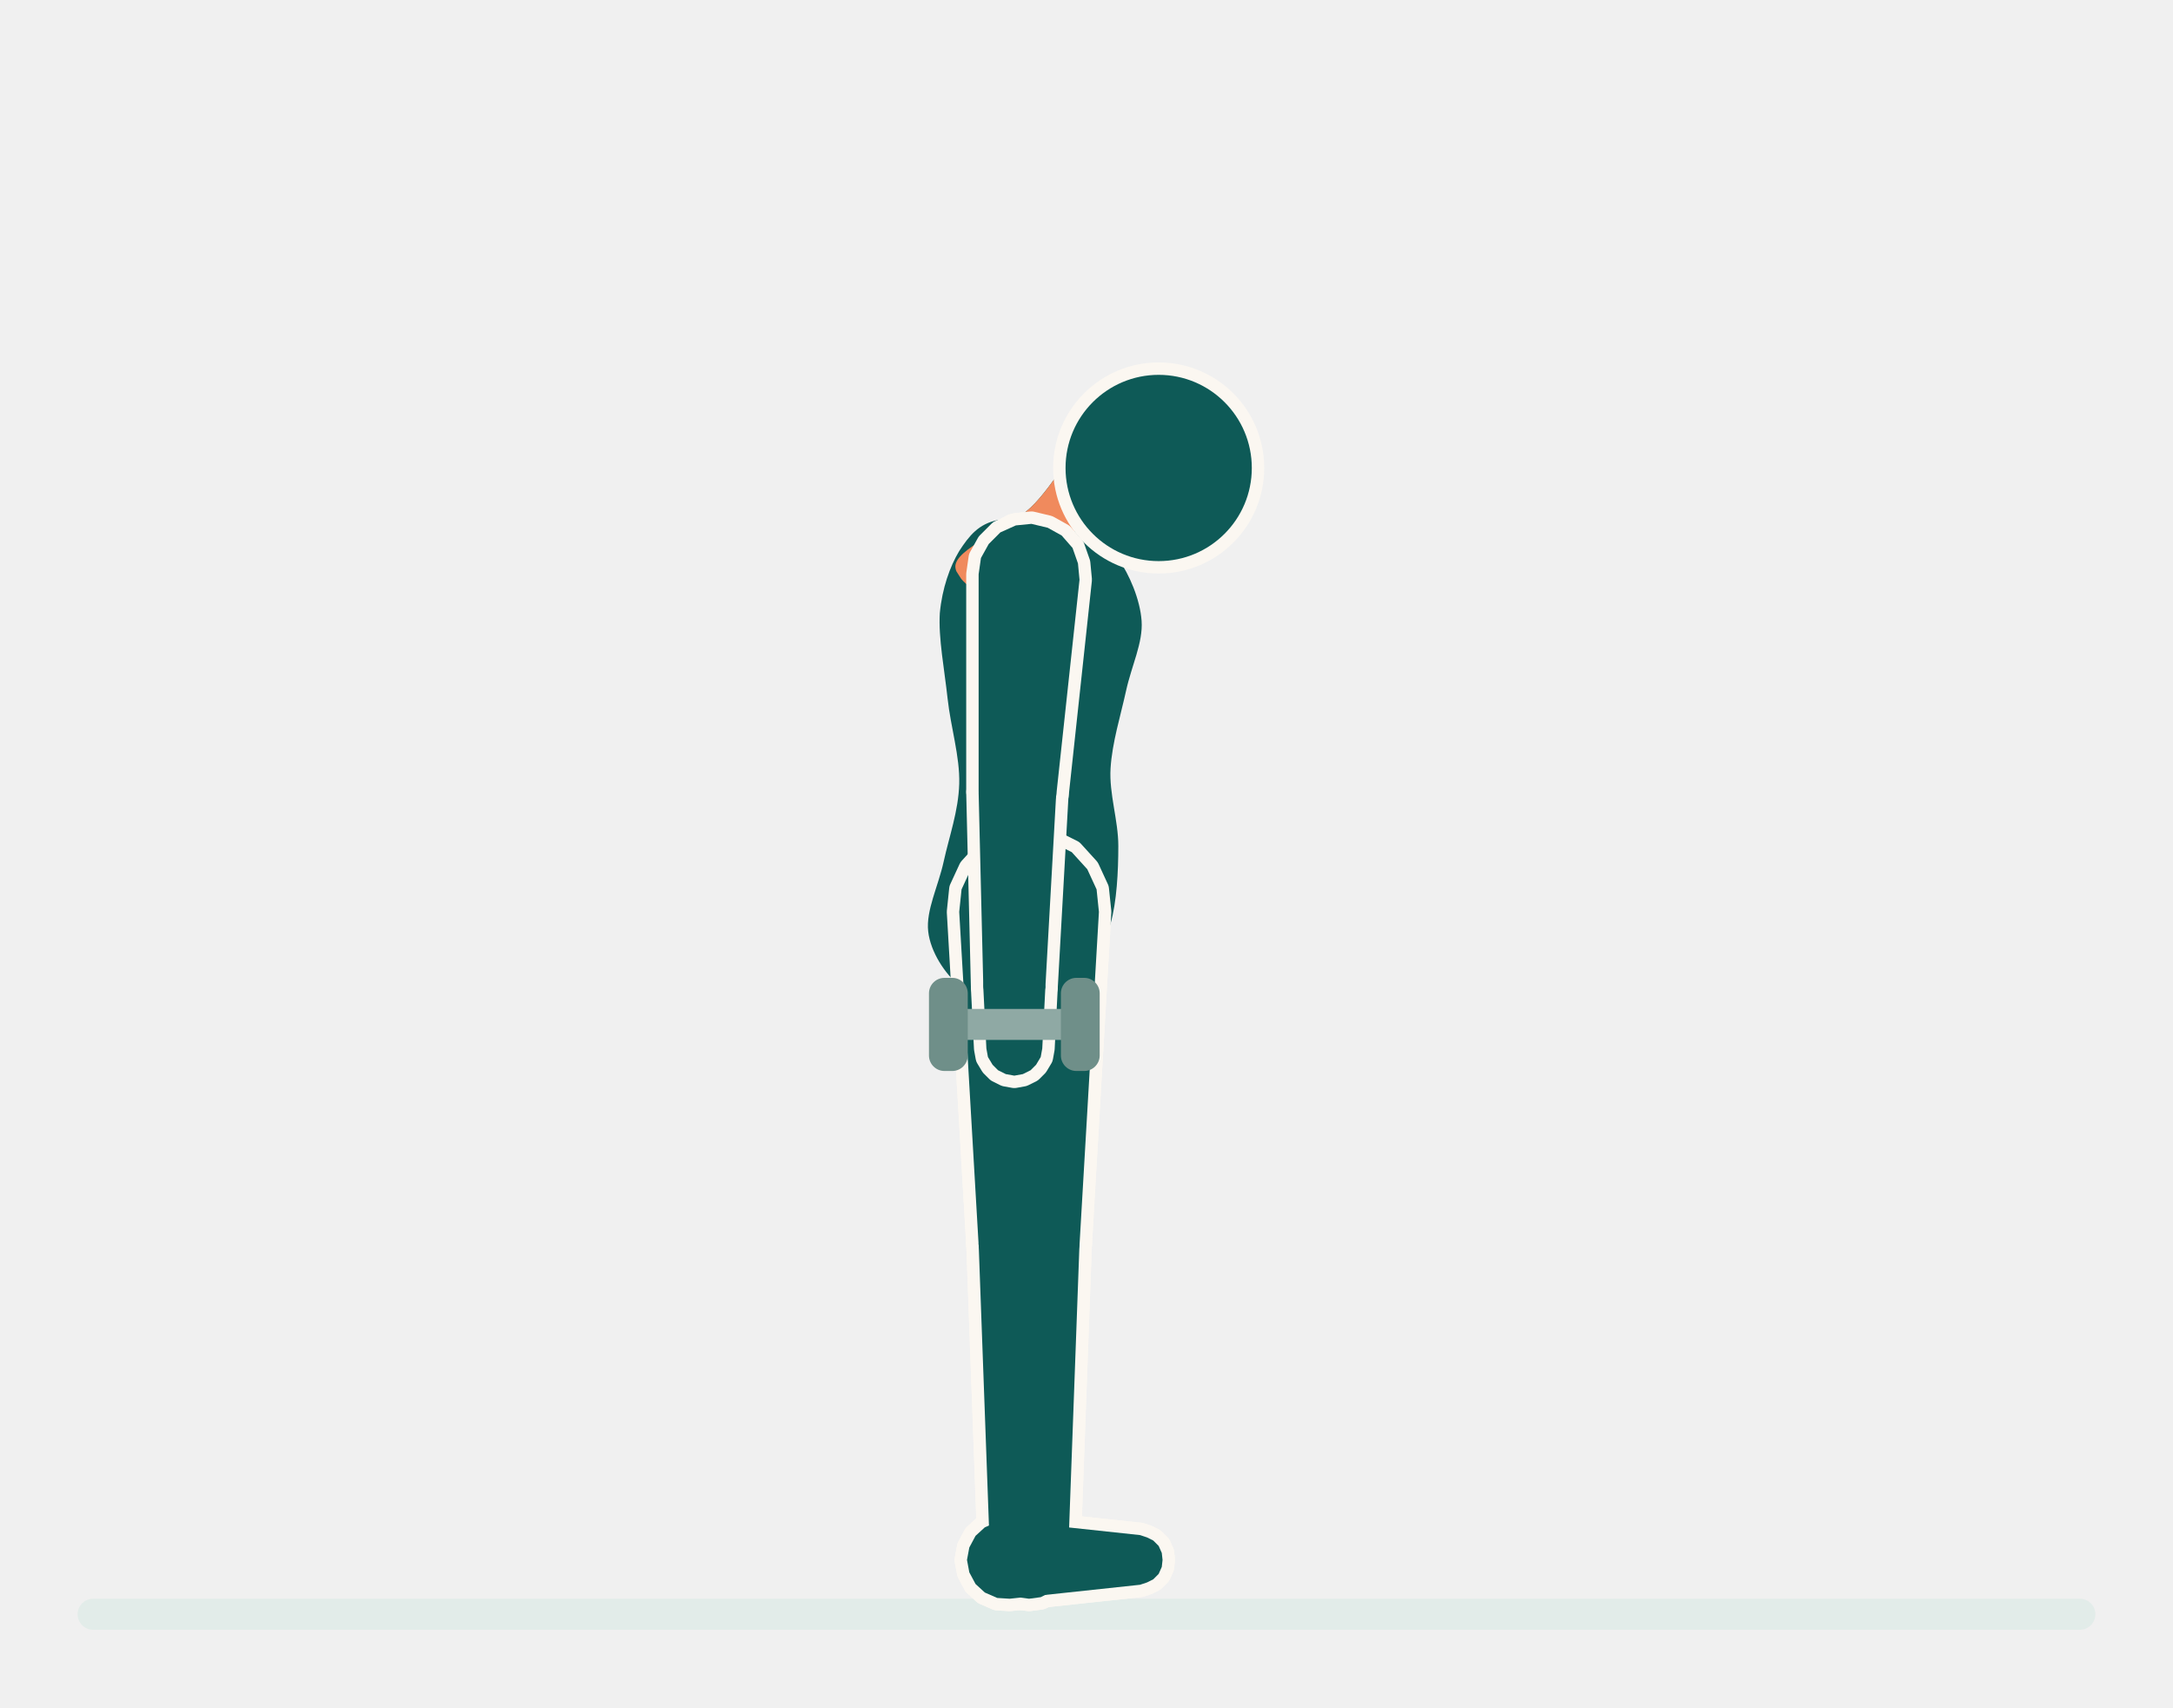
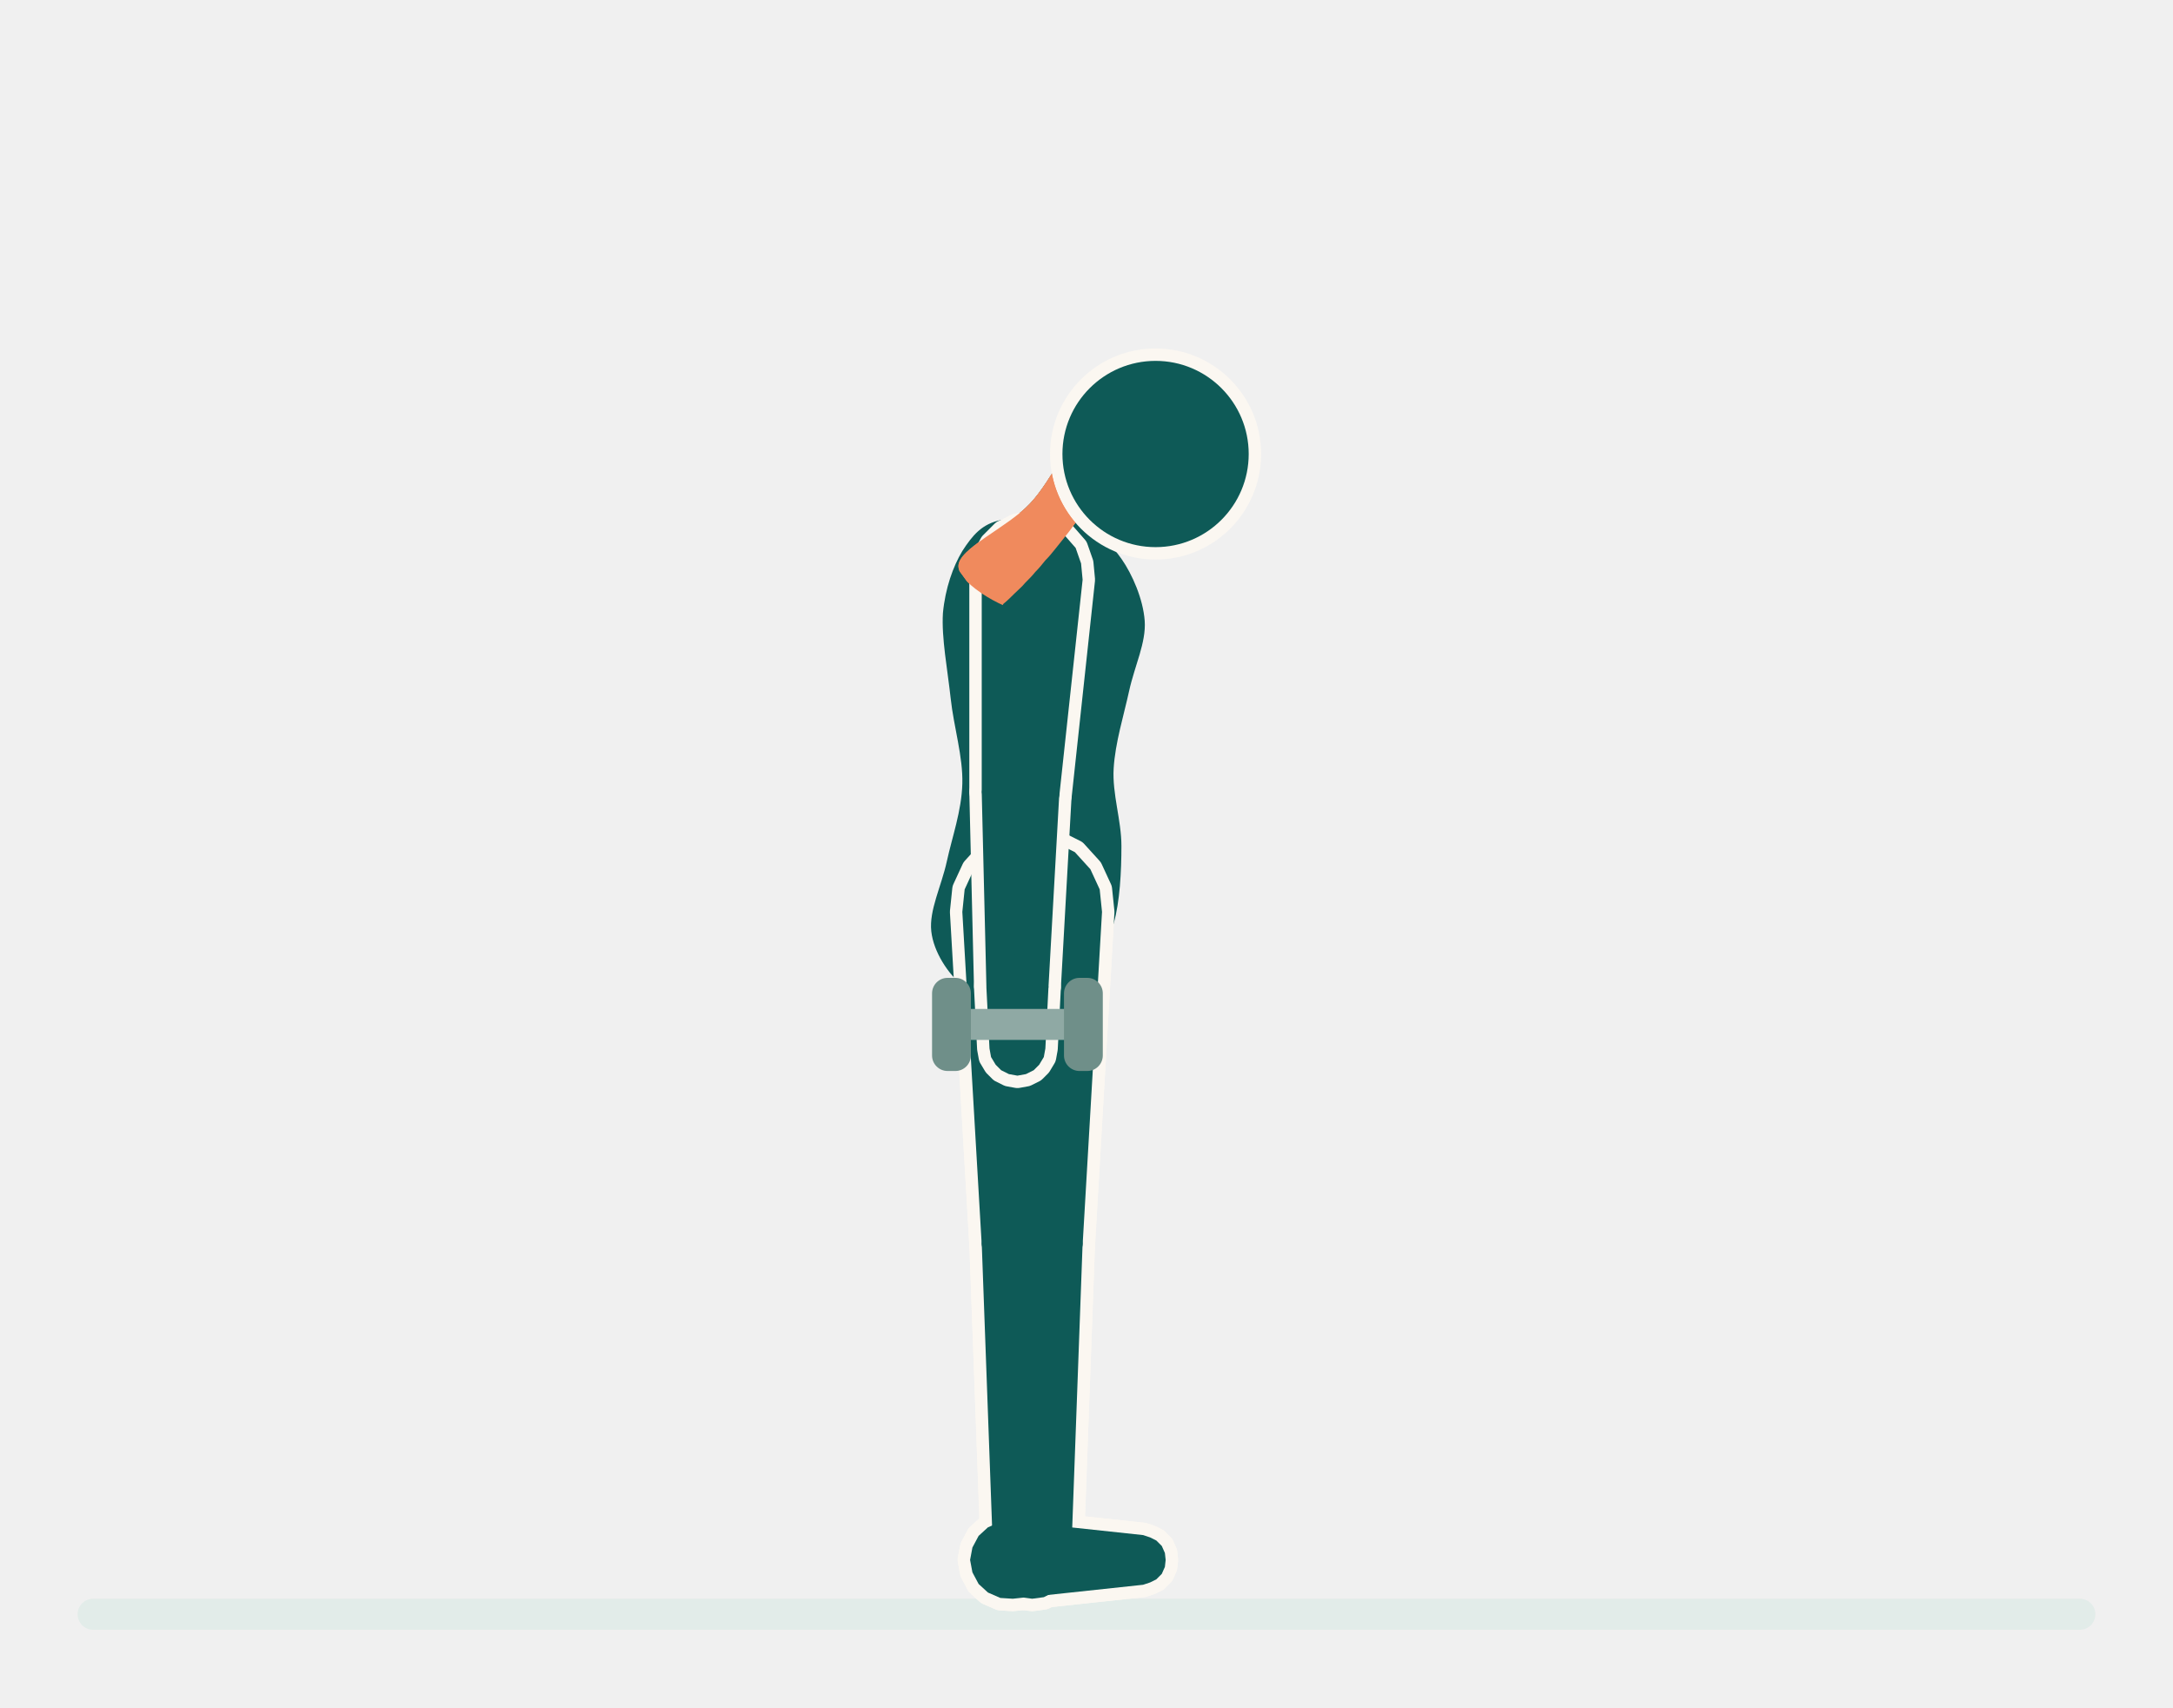
- <svg xmlns="http://www.w3.org/2000/svg" viewBox="-132.6 -117 280 220" width="280" height="220">
+ <svg xmlns="http://www.w3.org/2000/svg" viewBox="-133 -117 280 220" width="280" height="220">
  <defs>
    <clipPath id="ej-088-torso">
      <path d="M6 -49C8.6 -48.2 10.1 -47 11.5 -45C12.9 -43 14.3 -39.8 14.5 -37C14.7 -34.2 13.2 -31.2 12.5 -28C11.8 -24.8 10.7 -21.3 10.5 -18C10.3 -14.7 11.5 -11.3 11.5 -8C11.5 -4.7 11.3 -0.8 10.5 2C9.7 4.8 8.6 7.3 6.5 9C4.4 10.7 0.6 11.8 -2 12C-4.6 12.2 -7.2 11.5 -9 10C-10.8 8.5 -12.7 5.7 -13 3C-13.3 0.3 -11.7 -2.8 -11 -6C-10.3 -9.2 -9.1 -12.5 -9 -16C-8.9 -19.5 -10.1 -23.3 -10.5 -27C-10.9 -30.7 -11.7 -34.8 -11.5 -38C-11.2 -41.2 -10.2 -44 -9 -46C-7.7 -48 -6.5 -49.5 -4 -50C-1.5 -50.5 3.4 -49.8 6 -49Z" />
    </clipPath>
    <clipPath id="ej-088-cuello">
-       <path d="M0 -38C-3.1 -38 -9.5 -41.7 -9.5 -44C-9.5 -46.3 -2.9 -48.7 0.2 -51.6C3.3 -54.5 6.2 -60.5 9 -61.4C11.7 -62.3 15.8 -59 16.7 -56.7C17.6 -54.5 15.3 -49.6 14.4 -48C13.5 -46.4 12.1 -47.8 11.2 -47.1C10.3 -46.5 10.9 -45.5 9 -44C7.1 -42.5 3.1 -38 0 -38Z" />
+       <path d="M0 -38C-3.1 -38 -9.4 -41.7 -9.5 -44C-9.6 -46.3 -3.2 -49 -0.3 -52.1C2.6 -55.1 5 -61.2 7.7 -62.3C10.4 -63.3 14.8 -60.6 15.9 -58.5C17 -56.3 15.3 -51.3 14.5 -49.6C13.7 -47.8 12.1 -48.8 11.2 -47.8C10.3 -46.9 10.9 -45.6 9 -44C7.1 -42.4 3.1 -38 0 -38Z" />
    </clipPath>
  </defs>
-   <line x1="-120.6" y1="91" x2="135.4" y2="91" stroke="#E2ECE9" stroke-width="4" stroke-linecap="round" />
+   <line x1="-121" y1="91" x2="135" y2="91" stroke="#E2ECE9" stroke-width="4" stroke-linecap="round" />
  <g>
    <path d="M5 -14.7L4.7 -13.3L3.9 -11.9L2.9 -10.9L1.5 -10.2L0 -10L-1.5 -10.2L-2.9 -10.9L-3.9 -11.9L-4.7 -13.3L-5 -14.7L-6.5 -42.7L-6.3 -44.7L-5.4 -46.6L-3.9 -48.2L-2.1 -49.2L0 -49.5L2.1 -49.2L3.9 -48.2L5.4 -46.6L6.3 -44.7L6.5 -42.7Z" fill="#FBF7F1" stroke="#FBF7F1" stroke-width="3.2" stroke-linejoin="round" />
    <path d="M4 10.2L3.8 11.4L3.2 12.4L2.3 13.3L1.2 13.8L0 14L-1.2 13.8L-2.3 13.3L-3.2 12.4L-3.8 11.4L-4 10.2L-5 -14.8L-4.8 -16.4L-4.1 -17.8L-3 -19L-1.6 -19.7L0 -20L1.6 -19.7L3 -19L4.1 -17.8L4.8 -16.4L5 -14.8Z" fill="#FBF7F1" stroke="#FBF7F1" stroke-width="3.2" stroke-linejoin="round" />
    <path d="M3.6 18.2L3.4 19.2L2.8 20.2L2.1 21L1.1 21.4L0 21.6L-1.1 21.4L-2.1 21L-2.8 20.2L-3.4 19.2L-3.6 18.2L-4 10.2L-3.9 8.9L-3.3 7.7L-2.4 6.8L-1.3 6.2L0 6L1.3 6.2L2.4 6.8L3.3 7.7L3.9 8.9L4 10.2Z" fill="#FBF7F1" stroke="#FBF7F1" stroke-width="3.2" stroke-linejoin="round" />
    <path d="M5 -14.7L4.7 -13.3L3.9 -11.9L2.9 -10.9L1.5 -10.2L0 -10L-1.5 -10.2L-2.9 -10.9L-3.9 -11.9L-4.7 -13.3L-5 -14.7L-6.5 -42.7L-6.3 -44.7L-5.4 -46.6L-3.9 -48.2L-2.1 -49.2L0 -49.5L2.1 -49.2L3.9 -48.2L5.4 -46.6L6.3 -44.7L6.5 -42.7Z" fill="#5F9E98" />
    <path d="M4 10.2L3.8 11.4L3.2 12.4L2.3 13.3L1.2 13.8L0 14L-1.2 13.8L-2.3 13.3L-3.2 12.4L-3.8 11.4L-4 10.2L-5 -14.8L-4.8 -16.4L-4.1 -17.8L-3 -19L-1.6 -19.7L0 -20L1.6 -19.7L3 -19L4.1 -17.8L4.8 -16.4L5 -14.8Z" fill="#5F9E98" />
    <path d="M3.6 18.2L3.4 19.2L2.8 20.2L2.1 21L1.1 21.4L0 21.6L-1.1 21.4L-2.1 21L-2.8 20.2L-3.4 19.2L-3.6 18.2L-4 10.2L-3.9 8.9L-3.3 7.7L-2.4 6.8L-1.3 6.2L0 6L1.3 6.2L2.4 6.8L3.3 7.7L3.9 8.9L4 10.2Z" fill="#5F9E98" />
  </g>
  <g>
    <path d="M6.5 43.4L6.1 45.3L5.1 47L3.7 48.3L1.9 49.2L0 49.5L-1.9 49.2L-3.7 48.3L-5.1 47L-6.1 45.3L-6.5 43.4L-9 0.5L-8.7 -2.4L-7.5 -5L-5.5 -7.2L-2.9 -8.5L0 -9L2.9 -8.5L5.5 -7.2L7.5 -5L8.7 -2.4L9 0.5Z" fill="#FBF7F1" stroke="#FBF7F1" stroke-width="3.2" stroke-linejoin="round" />
    <path d="M5 84.2L4.7 85.7L4 87L2.9 88.1L1.5 88.8L0 89L-1.5 88.8L-2.9 88.1L-4 87L-4.7 85.7L-5 84.2L-6.5 43.2L-6.2 41.2L-5.3 39.3L-3.9 37.8L-2.1 36.8L0 36.5L2.1 36.8L3.9 37.8L5.3 39.3L6.2 41.2L6.5 43.2Z" fill="#FBF7F1" stroke="#FBF7F1" stroke-width="3.2" stroke-linejoin="round" />
    <path d="M14.3 80.8L15.2 81.1L16 81.5L16.7 82.2L17.1 83.1L17.2 84L17.1 84.9L16.7 85.8L16 86.5L15.2 86.9L14.3 87.2L-2.5 89L-4.1 88.9L-5.7 88.2L-6.9 87.1L-7.7 85.6L-8 84L-7.7 82.4L-6.9 80.9L-5.7 79.8L-4.1 79.1L-2.5 79Z" fill="#FBF7F1" stroke="#FBF7F1" stroke-width="3.2" stroke-linejoin="round" />
    <path d="M6.5 43.4L6.1 45.3L5.1 47L3.7 48.3L1.9 49.2L0 49.5L-1.9 49.2L-3.7 48.3L-5.1 47L-6.1 45.3L-6.5 43.4L-9 0.5L-8.7 -2.4L-7.5 -5L-5.5 -7.2L-2.9 -8.5L0 -9L2.9 -8.5L5.5 -7.2L7.5 -5L8.7 -2.4L9 0.5Z" fill="#5F9E98" />
    <path d="M5 84.2L4.7 85.7L4 87L2.9 88.1L1.5 88.8L0 89L-1.5 88.8L-2.9 88.1L-4 87L-4.7 85.7L-5 84.2L-6.5 43.2L-6.2 41.2L-5.3 39.3L-3.9 37.8L-2.1 36.8L0 36.5L2.1 36.8L3.9 37.8L5.3 39.3L6.2 41.2L6.5 43.2Z" fill="#5F9E98" />
    <path d="M14.3 80.8L15.2 81.1L16 81.5L16.7 82.2L17.1 83.1L17.2 84L17.1 84.9L16.7 85.8L16 86.5L15.2 86.9L14.3 87.2L-2.5 89L-4.1 88.9L-5.7 88.2L-6.9 87.1L-7.7 85.6L-8 84L-7.7 82.4L-6.9 80.9L-5.7 79.8L-4.1 79.1L-2.5 79Z" fill="#5F9E98" />
  </g>
  <path d="M6 -49C8.6 -48.2 10.1 -47 11.5 -45C12.9 -43 14.3 -39.8 14.5 -37C14.7 -34.2 13.2 -31.2 12.5 -28C11.8 -24.8 10.7 -21.3 10.5 -18C10.3 -14.7 11.5 -11.3 11.5 -8C11.5 -4.7 11.3 -0.8 10.5 2C9.7 4.8 8.6 7.3 6.5 9C4.4 10.7 0.6 11.8 -2 12C-4.6 12.2 -7.2 11.5 -9 10C-10.8 8.5 -12.7 5.7 -13 3C-13.3 0.3 -11.7 -2.8 -11 -6C-10.3 -9.2 -9.1 -12.5 -9 -16C-8.9 -19.5 -10.1 -23.3 -10.5 -27C-10.9 -30.7 -11.7 -34.8 -11.5 -38C-11.2 -41.2 -10.2 -44 -9 -46C-7.7 -48 -6.5 -49.5 -4 -50C-1.5 -50.5 3.4 -49.8 6 -49Z" fill="#0E5A57" />
-   <path d="M0 -38C-3.1 -38 -9.5 -41.7 -9.5 -44C-9.5 -46.3 -2.9 -48.7 0.2 -51.6C3.3 -54.5 6.2 -60.5 9 -61.4C11.7 -62.3 15.8 -59 16.7 -56.7C17.6 -54.5 15.3 -49.6 14.4 -48C13.5 -46.4 12.1 -47.8 11.2 -47.1C10.3 -46.5 10.9 -45.5 9 -44C7.1 -42.5 3.1 -38 0 -38Z" fill="#0E5A57" />
-   <path d="M-5.5 -37.7C-3.9 -35.8 -4.4 -38.5 -4 -38.9C-3.5 -39.3 -3 -39.7 -2.5 -40.1C-2 -40.6 -1.5 -41 -1 -41.4C-0.5 -41.9 -0.1 -42.3 0.4 -42.8C0.9 -43.2 1.3 -43.7 1.8 -44.2C2.2 -44.6 2.7 -45.1 3.1 -45.6C3.6 -46.1 4 -46.5 4.5 -47C4.9 -47.5 5.3 -48 5.8 -48.5C6.2 -49 6.6 -49.6 7 -50.1C7.5 -50.6 7.9 -51.1 8.3 -51.7C8.7 -52.2 9.1 -52.7 9.5 -53.3C9.9 -53.8 10.3 -54.4 10.7 -54.9C11.1 -55.5 11.5 -56.1 11.8 -56.6C12.2 -57.2 14.1 -57.1 13 -58.4C11.8 -59.7 6.6 -63.6 5 -64.4C3.5 -65.2 4.2 -63.5 3.7 -63.1C3.3 -62.7 2.9 -62.2 2.5 -61.8C2 -61.4 1.6 -61 1.2 -60.6C0.7 -60.2 0.3 -59.8 -0.1 -59.4C-0.6 -59 -1 -58.6 -1.4 -58.2C-1.9 -57.9 -2.3 -57.5 -2.8 -57.2C-3.2 -56.8 -3.6 -56.5 -4.1 -56.1C-4.5 -55.8 -5 -55.5 -5.4 -55.2C-5.9 -54.8 -6.3 -54.5 -6.8 -54.2C-7.2 -53.9 -7.7 -53.6 -8.1 -53.3C-8.6 -53.1 -9 -52.8 -9.5 -52.5C-9.9 -52.3 -10.4 -52 -10.8 -51.7C-11.3 -51.5 -11.7 -51.2 -12.2 -51C-12.6 -50.8 -14.7 -52.5 -13.5 -50.3C-12.4 -48.1 -7.1 -39.6 -5.5 -37.7Z" fill="#F08A5D" clip-path="url(#ej-088-cuello)" />
-   <circle cx="16.7" cy="-56.7" r="12" fill="#0E5A57" stroke="#FBF7F1" stroke-width="3.2" paint-order="stroke" />
+   <path d="M0 -38C-3.1 -38 -9.4 -41.7 -9.5 -44C-9.6 -46.3 -3.2 -49 -0.3 -52.1C2.6 -55.1 5 -61.2 7.7 -62.3C10.4 -63.3 14.8 -60.6 15.9 -58.5C17 -56.3 15.3 -51.3 14.5 -49.6C13.7 -47.8 12.1 -48.8 11.2 -47.8C10.3 -46.9 10.9 -45.6 9 -44C7.1 -42.4 3.1 -38 0 -38Z" fill="#0E5A57" />
+   <path d="M-5.1 -37.9C-3.4 -36.1 -4.1 -38.8 -3.7 -39.2C-3.2 -39.6 -2.7 -40.1 -2.3 -40.5C-1.8 -41 -1.3 -41.4 -0.9 -41.9C-0.4 -42.4 0 -42.8 0.4 -43.3C0.9 -43.8 1.3 -44.3 1.7 -44.8C2.2 -45.3 2.6 -45.8 3 -46.3C3.4 -46.8 3.8 -47.3 4.2 -47.8C4.6 -48.3 5 -48.8 5.4 -49.4C5.8 -49.9 6.2 -50.4 6.6 -51C7 -51.5 7.3 -52 7.7 -52.6C8.1 -53.1 8.5 -53.7 8.8 -54.3C9.2 -54.8 9.5 -55.4 9.9 -56C10.2 -56.5 10.6 -57.1 10.9 -57.7C11.2 -58.3 13.1 -58.3 11.9 -59.5C10.7 -60.7 5.2 -64.4 3.6 -65.1C2 -65.7 2.8 -64.1 2.4 -63.7C2 -63.2 1.6 -62.8 1.2 -62.3C0.8 -61.9 0.4 -61.4 0 -61C-0.4 -60.6 -0.8 -60.2 -1.2 -59.8C-1.6 -59.4 -2 -59 -2.4 -58.6C-2.8 -58.2 -3.2 -57.8 -3.6 -57.5C-4 -57.1 -4.4 -56.7 -4.9 -56.4C-5.3 -56 -5.7 -55.7 -6.1 -55.3C-6.5 -55 -7 -54.7 -7.4 -54.3C-7.8 -54 -8.2 -53.7 -8.7 -53.4C-9.1 -53.1 -9.5 -52.8 -10 -52.5C-10.4 -52.2 -10.8 -51.9 -11.3 -51.6C-11.7 -51.4 -12.1 -51.1 -12.6 -50.8C-13 -50.6 -15.1 -52.2 -13.9 -50.1C-12.7 -47.9 -6.8 -39.7 -5.1 -37.9Z" fill="#F08A5D" clip-path="url(#ej-088-cuello)" />
+   <circle cx="15.9" cy="-58.5" r="12" fill="#0E5A57" stroke="#FBF7F1" stroke-width="3.2" paint-order="stroke" />
  <g>
    <path d="M6.5 43.4L6.1 45.3L5.1 47L3.7 48.3L1.9 49.2L0 49.5L-1.9 49.2L-3.7 48.3L-5.1 47L-6.1 45.3L-6.5 43.4L-9 0.5L-8.7 -2.4L-7.5 -5L-5.5 -7.2L-2.9 -8.5L0 -9L2.9 -8.5L5.5 -7.2L7.5 -5L8.7 -2.4L9 0.5Z" fill="#FBF7F1" stroke="#FBF7F1" stroke-width="3.2" stroke-linejoin="round" />
    <path d="M5 84.2L4.7 85.7L4 87L2.9 88.1L1.5 88.8L0 89L-1.5 88.8L-2.9 88.1L-4 87L-4.7 85.7L-5 84.2L-6.5 43.2L-6.2 41.2L-5.3 39.3L-3.9 37.8L-2.1 36.8L0 36.5L2.1 36.8L3.9 37.8L5.3 39.3L6.2 41.2L6.5 43.2Z" fill="#FBF7F1" stroke="#FBF7F1" stroke-width="3.2" stroke-linejoin="round" />
    <path d="M14.3 80.8L15.2 81.1L16 81.5L16.7 82.2L17.1 83.1L17.2 84L17.1 84.9L16.7 85.8L16 86.5L15.2 86.9L14.3 87.2L-2.5 89L-4.1 88.9L-5.7 88.2L-6.9 87.1L-7.7 85.6L-8 84L-7.7 82.4L-6.9 80.9L-5.7 79.8L-4.1 79.1L-2.5 79Z" fill="#FBF7F1" stroke="#FBF7F1" stroke-width="3.2" stroke-linejoin="round" />
    <path d="M6.5 43.4L6.1 45.3L5.1 47L3.7 48.3L1.9 49.2L0 49.5L-1.9 49.2L-3.7 48.3L-5.1 47L-6.1 45.3L-6.5 43.4L-9 0.5L-8.7 -2.4L-7.5 -5L-5.5 -7.2L-2.9 -8.5L0 -9L2.9 -8.5L5.5 -7.2L7.5 -5L8.7 -2.4L9 0.5Z" fill="#0E5A57" />
    <path d="M5 84.2L4.7 85.7L4 87L2.9 88.1L1.5 88.8L0 89L-1.5 88.8L-2.9 88.1L-4 87L-4.7 85.7L-5 84.2L-6.5 43.2L-6.2 41.2L-5.3 39.3L-3.9 37.8L-2.1 36.8L0 36.5L2.1 36.8L3.9 37.8L5.3 39.3L6.2 41.2L6.5 43.2Z" fill="#0E5A57" />
    <path d="M14.3 80.8L15.2 81.1L16 81.5L16.7 82.2L17.1 83.1L17.2 84L17.1 84.9L16.7 85.8L16 86.5L15.2 86.9L14.3 87.2L-2.5 89L-4.1 88.9L-5.7 88.2L-6.9 87.1L-7.7 85.6L-8 84L-7.7 82.4L-6.9 80.9L-5.7 79.8L-4.1 79.1L-2.5 79Z" fill="#0E5A57" />
  </g>
  <g>
    <path d="M3.5 -14.5L3.1 -13L2.3 -11.8L1.2 -10.8L-0.2 -10.2L-1.7 -10L-3.2 -10.4L-4.5 -11.1L-5.6 -12.2L-6.2 -13.5L-6.5 -15L-6.5 -43L-6.2 -45.1L-5.2 -46.9L-3.7 -48.4L-1.7 -49.3L0.3 -49.5L2.4 -49L4.2 -48L5.6 -46.4L6.3 -44.4L6.5 -42.3Z" fill="#FBF7F1" stroke="#FBF7F1" stroke-width="3.2" stroke-linejoin="round" />
    <path d="M2.1 10.2L1.8 11.4L1.2 12.4L0.3 13.3L-0.8 13.8L-2 14L-3.2 13.8L-4.3 13.2L-5.1 12.3L-5.7 11.2L-5.9 10L-6.5 -14.9L-6.2 -16.5L-5.5 -18L-4.4 -19.1L-3 -19.8L-1.4 -20L0.2 -19.8L1.6 -19L2.7 -17.8L3.4 -16.3L3.5 -14.8Z" fill="#FBF7F1" stroke="#FBF7F1" stroke-width="3.2" stroke-linejoin="round" />
    <path d="M1.7 18.1L1.5 19.2L0.9 20.2L0.2 20.9L-0.8 21.4L-1.9 21.6L-3 21.4L-4 20.9L-4.7 20.2L-5.3 19.2L-5.5 18.1L-5.9 10.2L-5.8 8.9L-5.2 7.7L-4.3 6.8L-3.2 6.2L-1.9 6L-0.6 6.2L0.5 6.8L1.4 7.7L1.9 8.9L2.1 10.2Z" fill="#FBF7F1" stroke="#FBF7F1" stroke-width="3.2" stroke-linejoin="round" />
    <path d="M3.5 -14.5L3.1 -13L2.3 -11.8L1.2 -10.8L-0.2 -10.2L-1.7 -10L-3.2 -10.4L-4.5 -11.1L-5.6 -12.2L-6.2 -13.5L-6.5 -15L-6.5 -43L-6.2 -45.1L-5.2 -46.9L-3.7 -48.4L-1.7 -49.3L0.3 -49.5L2.4 -49L4.2 -48L5.6 -46.4L6.3 -44.4L6.5 -42.3Z" fill="#0E5A57" />
    <path d="M2.1 10.2L1.8 11.4L1.2 12.4L0.3 13.3L-0.8 13.8L-2 14L-3.2 13.8L-4.3 13.2L-5.1 12.3L-5.7 11.2L-5.9 10L-6.5 -14.9L-6.2 -16.5L-5.5 -18L-4.4 -19.1L-3 -19.8L-1.4 -20L0.2 -19.8L1.6 -19L2.7 -17.8L3.4 -16.3L3.5 -14.8Z" fill="#0E5A57" />
    <path d="M1.7 18.1L1.5 19.2L0.9 20.2L0.2 20.9L-0.8 21.4L-1.9 21.6L-3 21.4L-4 20.9L-4.7 20.2L-5.3 19.2L-5.5 18.1L-5.9 10.2L-5.8 8.9L-5.2 7.7L-4.3 6.8L-3.2 6.2L-1.9 6L-0.6 6.2L0.5 6.8L1.4 7.7L1.9 8.9L2.1 10.2Z" fill="#0E5A57" />
  </g>
  <g transform="translate(-1.9 15) rotate(0)">
    <rect x="-9" y="-2" width="18" height="4" rx="2" fill="#8FA9A4" />
    <rect x="-11" y="-6" width="5" height="12" rx="2" fill="#6F8F89" />
    <rect x="6" y="-6" width="5" height="12" rx="2" fill="#6F8F89" />
  </g>
+   <clipPath id="lote-f-nuca-88">
+     <path d="M0 -38C-3.1 -38 -9.4 -41.7 -9.5 -44C-9.6 -46.3 -3.2 -49 -0.3 -52.1C2.6 -55.1 5 -61.2 7.7 -62.3C10.4 -63.3 14.8 -60.6 15.9 -58.5C17 -56.3 15.3 -51.3 14.5 -49.6C13.7 -47.8 12.1 -48.8 11.2 -47.8C10.3 -46.9 10.9 -45.6 9 -44C7.1 -42.4 3.1 -38 0 -38Z" />
+   </clipPath>
+   <mask id="lote-f-nuca-88-m">
+     <rect x="-500" y="-500" width="1000" height="1000" fill="#fff" />
+     <circle cx="15.9" cy="-58.5" r="13.6" fill="#000" />
+   </mask>
+   <g mask="url(#lote-f-nuca-88-m)">
+     <path d="M-5.1 -37.9C-3.4 -36.1 -4.1 -38.8 -3.7 -39.2C-3.2 -39.6 -2.7 -40.1 -2.3 -40.5C-1.8 -41 -1.3 -41.4 -0.9 -41.9C-0.4 -42.4 0 -42.8 0.4 -43.3C0.9 -43.8 1.3 -44.3 1.7 -44.8C2.2 -45.3 2.6 -45.8 3 -46.3C3.4 -46.8 3.8 -47.3 4.2 -47.8C4.6 -48.3 5 -48.8 5.4 -49.4C5.8 -49.9 6.2 -50.4 6.6 -51C7 -51.5 7.3 -52 7.7 -52.6C8.1 -53.1 8.5 -53.7 8.8 -54.3C9.2 -54.8 9.5 -55.4 9.9 -56C10.2 -56.5 10.6 -57.1 10.9 -57.7C11.2 -58.3 13.1 -58.3 11.9 -59.5C10.7 -60.7 5.2 -64.4 3.6 -65.1C2 -65.7 2.8 -64.1 2.4 -63.7C2 -63.2 1.6 -62.8 1.2 -62.3C0.8 -61.9 0.4 -61.4 0 -61C-0.4 -60.6 -0.8 -60.2 -1.2 -59.8C-1.6 -59.4 -2 -59 -2.4 -58.6C-2.8 -58.2 -3.2 -57.8 -3.6 -57.5C-4 -57.1 -4.4 -56.7 -4.9 -56.4C-5.3 -56 -5.7 -55.7 -6.1 -55.3C-6.5 -55 -7 -54.7 -7.4 -54.3C-7.8 -54 -8.2 -53.7 -8.7 -53.4C-9.1 -53.1 -9.5 -52.8 -10 -52.5C-10.4 -52.2 -10.8 -51.9 -11.3 -51.6C-11.7 -51.4 -12.1 -51.1 -12.6 -50.8C-13 -50.6 -15.1 -52.2 -13.9 -50.1C-12.7 -47.9 -6.8 -39.7 -5.1 -37.9Z" fill="#F08A5D" clip-path="url(#lote-f-nuca-88)" />
+   </g>
</svg>
